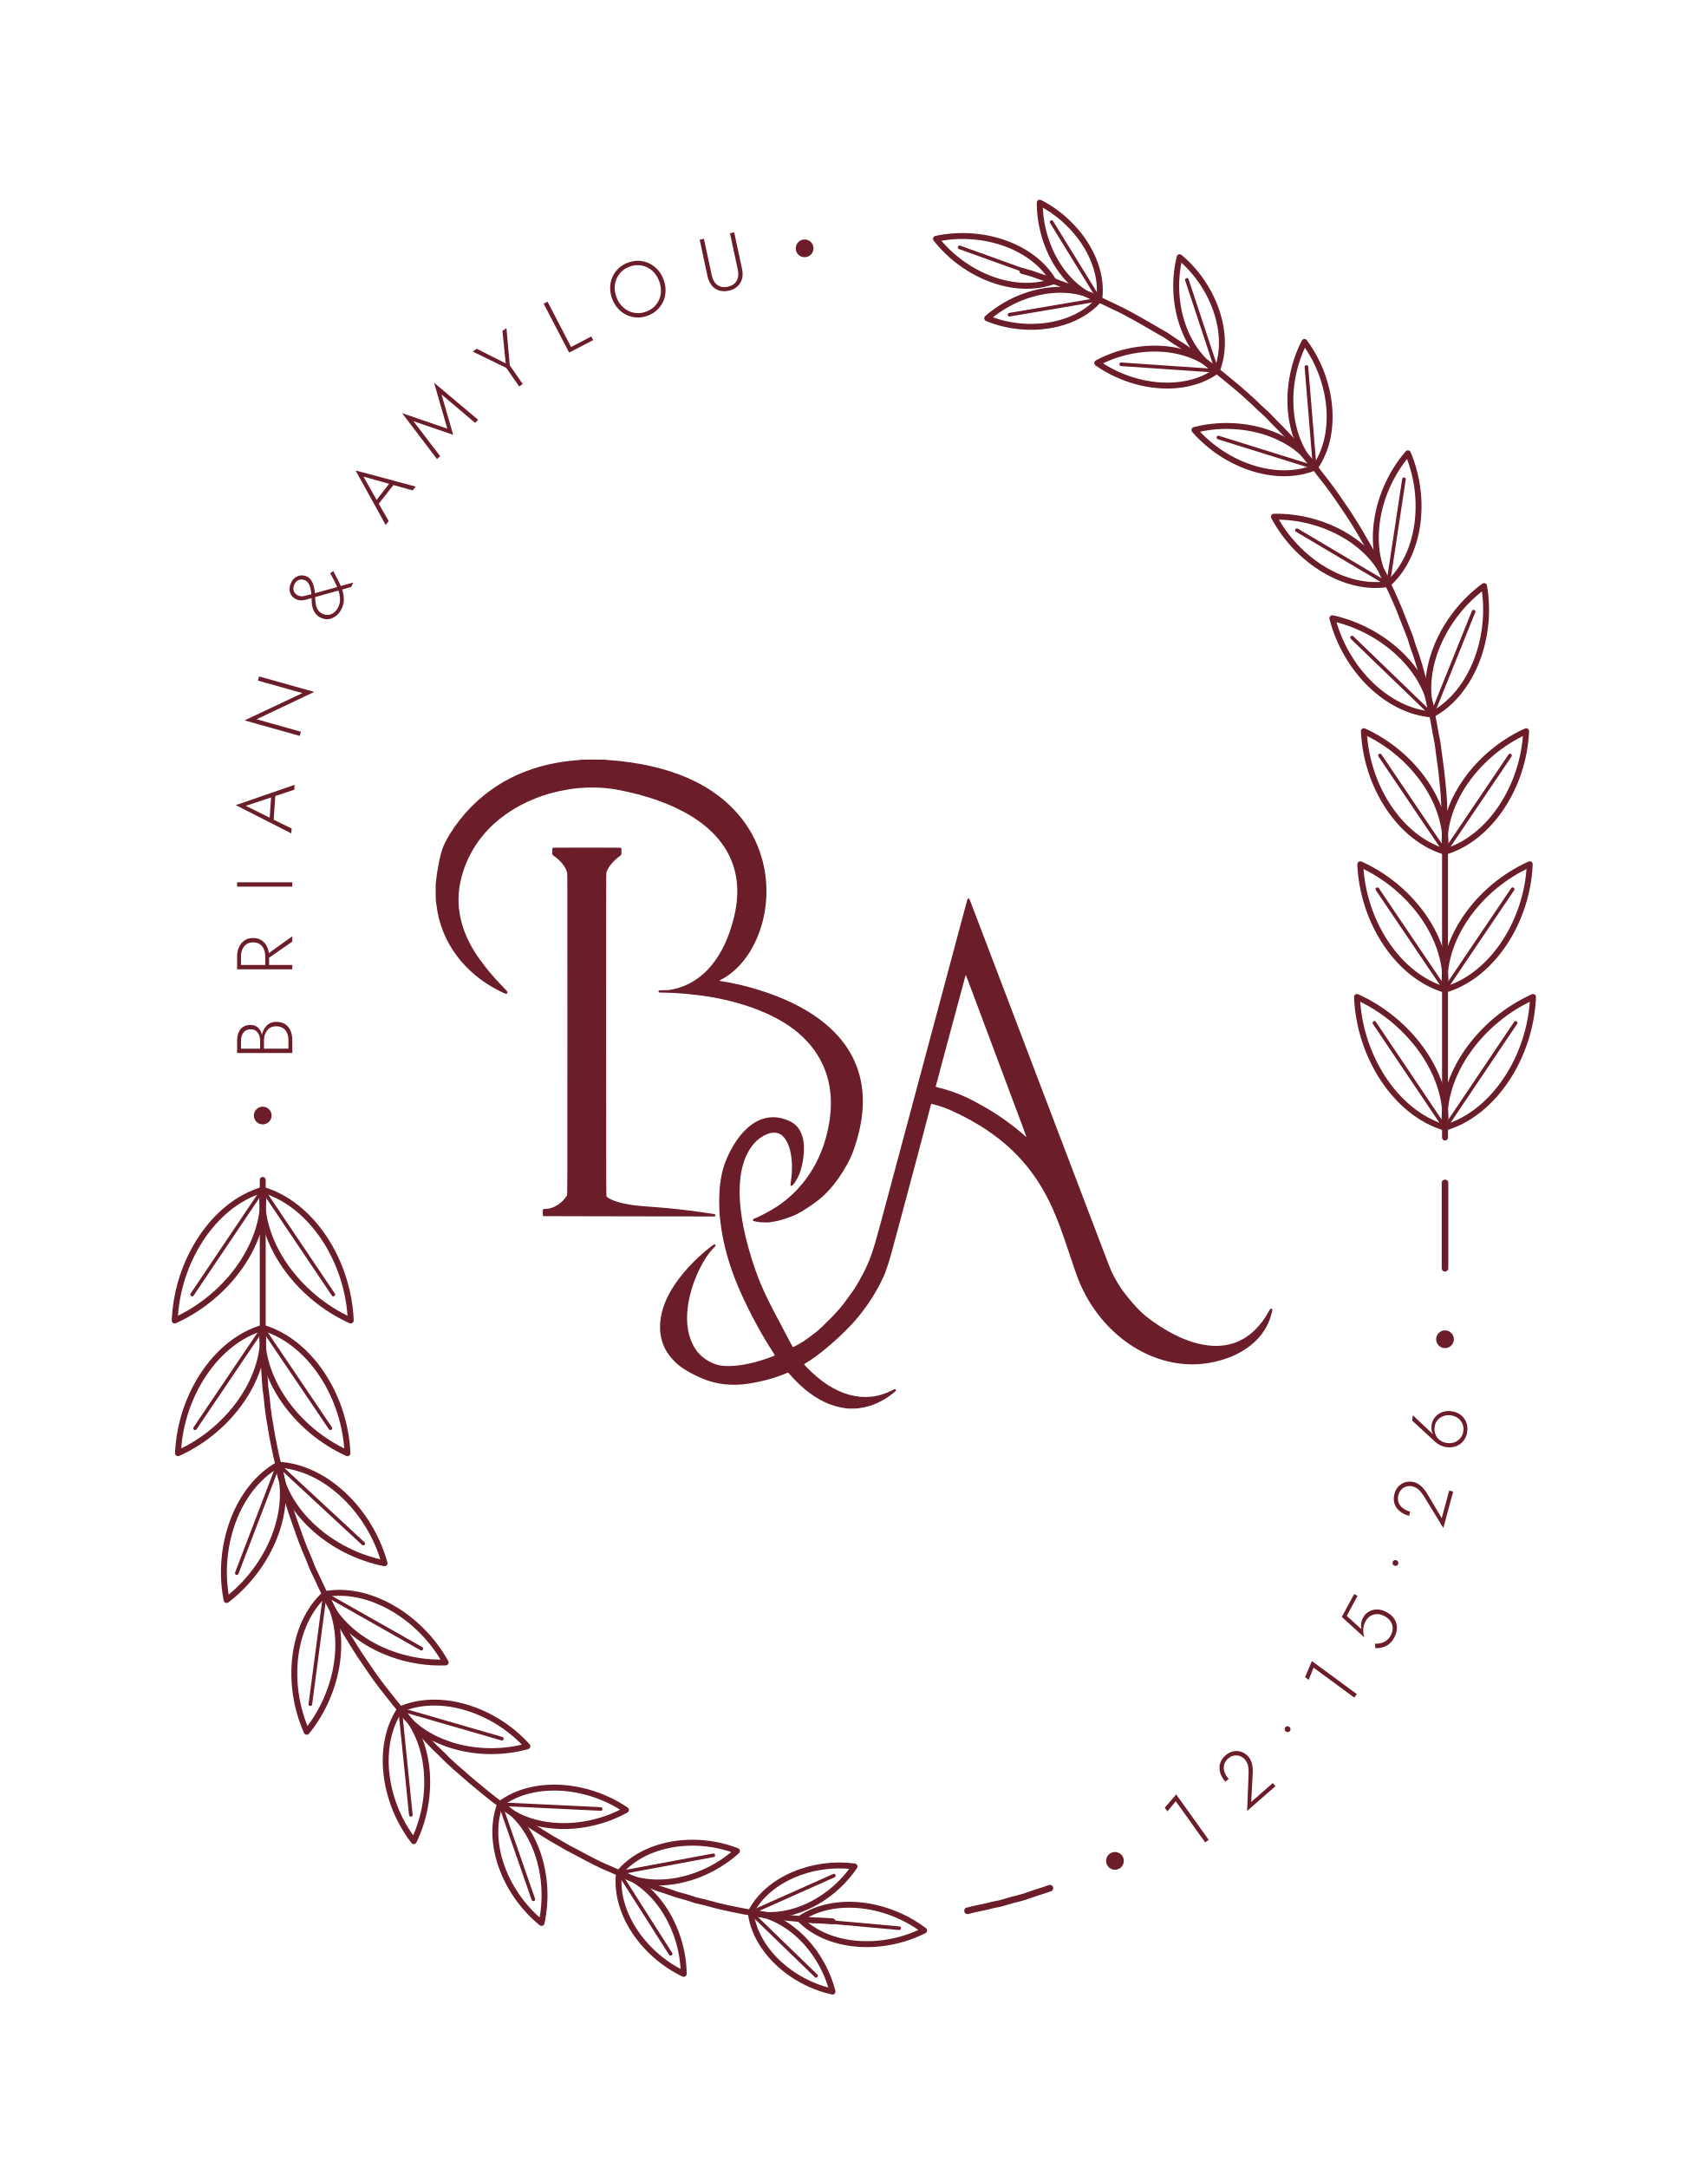
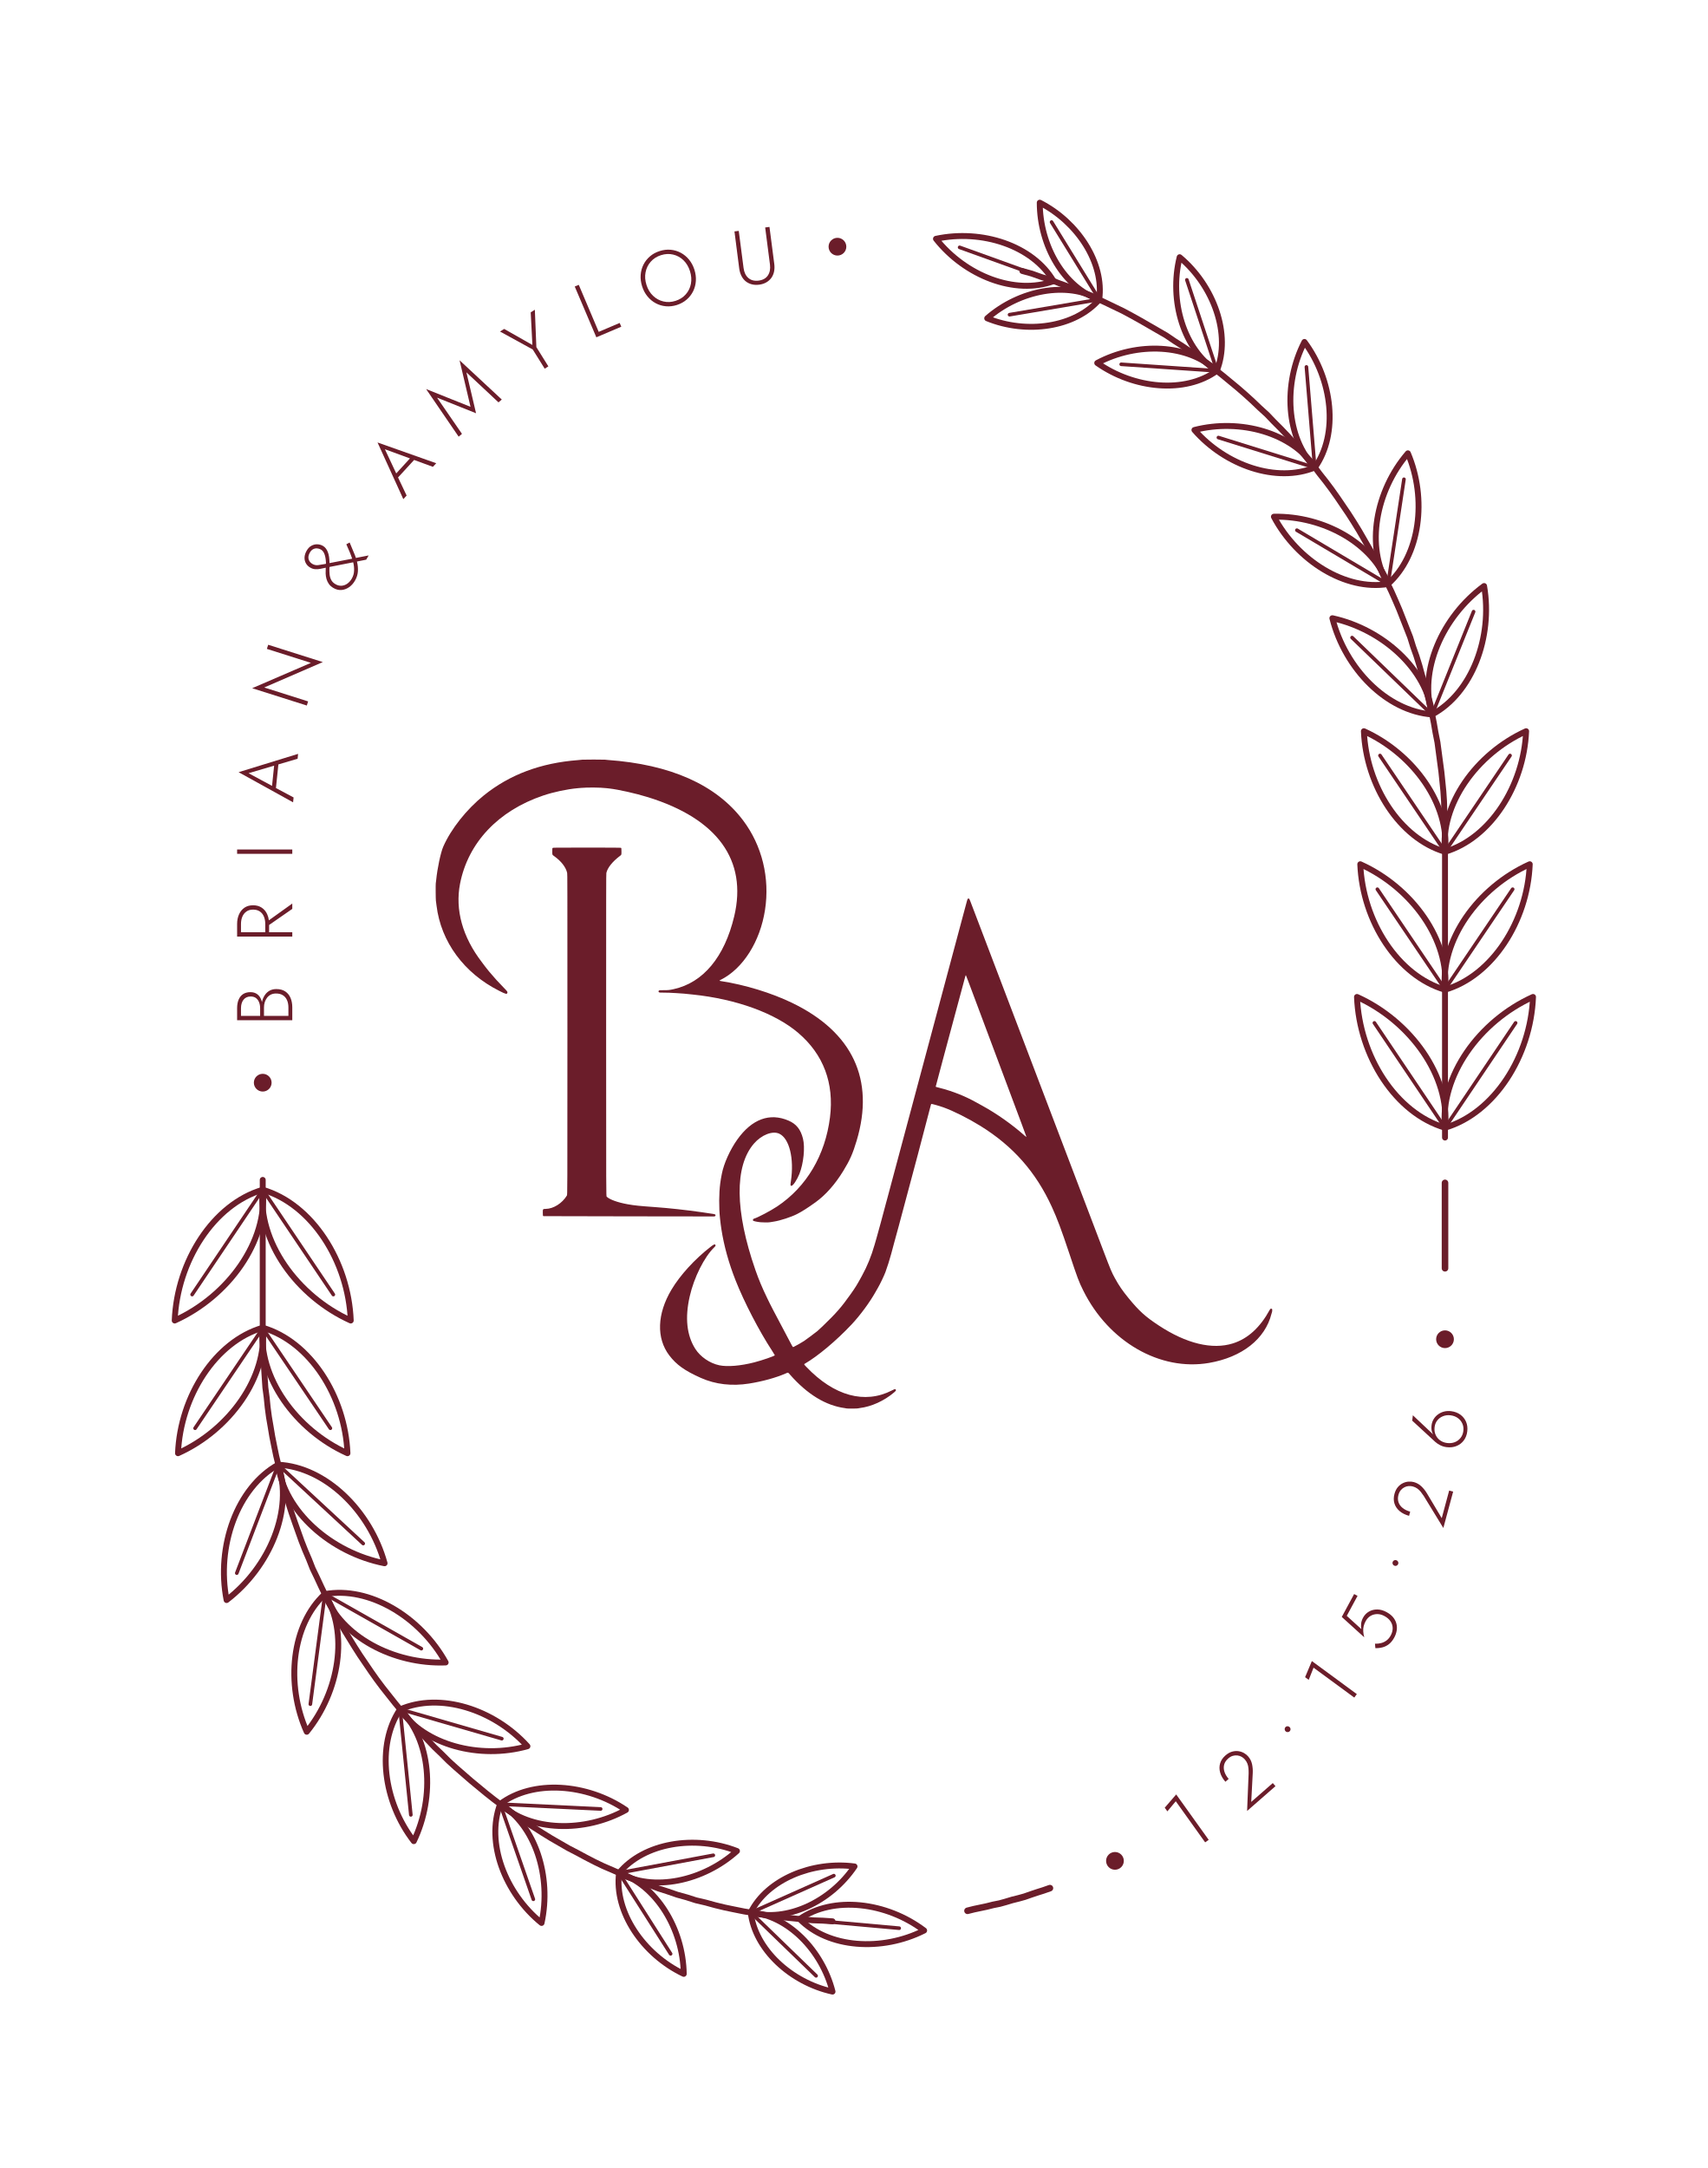
<svg xmlns="http://www.w3.org/2000/svg" viewBox="240 170 520 660">
  <defs>
    <path id="nm" d="M329.0,530.2 L329.0,527.2 L329.0,524.2 L329.0,521.2 L329.0,518.2 L329.0,515.2 L329.0,512.2 L329.0,509.2 L329.0,506.2 L329.0,503.2 L329.0,500.2 L329.0,497.1 L329.0,494.1 L329.0,491.1 L329.0,488.1 L329.0,485.1 L329.0,482.1 L329.0,479.1 L329.0,476.1 L329.0,473.1 L329.0,470.1 L329.0,467.1 L329.0,464.1 L329.0,461.1 L329.0,458.0 L329.0,455.0 L329.0,452.0 L329.0,449.0 L329.0,446.0 L329.0,443.0 L329.0,440.0 L329.0,437.0 L329.0,434.0 L329.0,431.0 L329.0,428.0 L329.0,425.0 L329.0,422.1 L329.1,419.3 L329.2,416.4 L329.4,413.5 L329.6,410.7 L329.9,407.9 L330.2,405.0 L330.5,402.2 L330.9,399.4 L331.4,396.5 L331.9,393.7 L332.4,390.9 L333.0,388.1 L333.7,385.3 L334.4,382.6 L335.1,379.8 L335.9,377.0 L336.7,374.3 L337.6,371.6 L338.5,368.9 L339.4,366.2 L340.4,363.5 L341.5,360.9 L342.6,358.2 L343.7,355.6 L344.9,353.0 L346.1,350.4 L347.4,347.9 L348.7,345.3 L350.1,342.8 L351.4,340.3 L352.9,337.8 L354.4,335.4 L355.9,333.0 L357.4,330.6 L359.0,328.2 L360.7,325.9 L362.3,323.6 L364.1,321.3 L365.8,319.0 L367.6,316.8 L369.4,314.6 L371.3,312.4 L373.2,310.3 L375.1,308.2 L377.1,306.1 L379.1,304.1 L381.1,302.1 L383.2,300.1 L385.3,298.2 L387.4,296.3 L389.6,294.4 L391.8,292.6 L394.0,290.8 L396.3,289.0 L398.6,287.3 L400.9,285.7 L403.2,284.0 L405.6,282.4 L408.0,280.9 L410.4,279.3 L412.9,277.9 L415.3,276.4 L417.8,275.0 L420.3,273.7 L422.9,272.4 L425.4,271.1 L428.0,269.9 L430.6,268.7 L433.2,267.6 L435.9,266.5 L438.5,265.4 L441.2,264.4 L443.9,263.5 L446.6,262.5 L449.3,261.7 L452.1,260.9 L454.8,260.1 L457.6,259.3 L460.4,258.7 L463.1,258.0 L465.9,257.4 L468.7,256.9 L471.6,256.4 L474.4,255.9 L477.2,255.5 L480.0,255.2 L482.9,254.9 L485.7,254.6 L488.6,254.4 L491.4,254.2 L494.3,254.1 L497.1,254.0 L500.0,254.0 L502.9,254.0 L505.7,254.1 L508.6,254.2 L511.4,254.4" />
    <path id="dt" d="M531.9,761.3 L535.0,760.7 L538.1,760.1 L541.2,759.5 L544.3,758.7 L547.4,758.0 L550.4,757.1 L553.5,756.3 L556.5,755.3 L559.5,754.4 L562.6,753.3 L565.5,752.3 L568.5,751.1 L571.5,750.0 L574.4,748.7 L577.3,747.5 L580.2,746.2 L583.0,744.8 L585.9,743.4 L588.7,741.9 L591.5,740.4 L594.3,738.8 L597.0,737.2 L599.7,735.6 L602.4,733.9 L605.0,732.1 L607.7,730.3 L610.3,728.5 L612.8,726.6 L615.3,724.7 L617.8,722.8 L620.3,720.8 L622.7,718.7 L625.1,716.6 L627.5,714.5 L629.8,712.4 L632.1,710.2 L634.4,707.9 L636.6,705.6 L638.8,703.3 L640.9,701.0 L643.0,698.6 L645.0,696.2 L647.1,693.7 L649.0,691.2 L651.0,688.7 L652.8,686.2 L654.7,683.6 L656.5,681.0 L658.3,678.3 L660.0,675.7 L661.6,673.0 L663.3,670.2 L664.8,667.5 L666.4,664.7 L667.8,661.9 L669.3,659.1 L670.7,656.2 L672.0,653.3 L673.3,650.4 L674.5,647.5 L675.7,644.6 L676.9,641.6 L678.0,638.6 L679.0,635.6 L680.0,632.6 L681.0,629.6 L681.8,626.5 L682.7,623.5 L683.5,620.4 L684.2,617.3 L684.9,614.2 L685.5,611.1 L686.1,608.0 L686.6,604.8 L687.1,601.7 L687.5,598.6 L687.9,595.4 L688.2,592.2 L688.5,589.1 L688.7,585.9 L688.8,582.7 L688.9,579.6 L689.0,576.4 L689.0,573.3 L689.0,570.3 L689.0,567.3" />
  </defs>
  <g transform="translate(500 500) scale(0.0413) translate(-3083.5 -2391.5)" fill="#6B1D2A">
    <path fill-rule="evenodd" d="M3029.9,4783.0C3029.0,4782.5 3023.2,4781.4 3016.9,4780.6C2876.6,4762.0 2740.4,4679.0 2613.6,4534.8C2597.2,4516.1 2600.0,4516.9 2579.8,4525.6C2507.6,4557.0 2411.0,4583.6 2312.5,4599.4C2184.2,4619.9 2063.3,4605.9 1956.0,4558.2C1837.2,4505.4 1774.7,4460.9 1722.2,4391.5C1626.3,4264.9 1632.4,4085.8 1738.7,3907.5C1802.7,3800.2 1910.0,3682.8 2026.9,3592.0C2050.7,3573.6 2057.3,3570.7 2061.9,3576.6C2065.9,3581.6 2064.3,3585.4 2054.5,3595.0C1980.2,3667.1 1905.0,3817.4 1873.2,3957.0C1837.3,4114.5 1851.0,4243.9 1914.2,4343.5C1951.5,4402.4 2021.5,4450.3 2091.7,4464.9C2151.4,4477.4 2248.6,4469.2 2349.0,4443.4C2408.0,4428.2 2499.8,4396.5 2500.8,4390.9C2500.9,4390.1 2491.5,4374.8 2479.9,4356.9C2383.9,4210.0 2275.2,4000.2 2211.8,3840.0C2161.4,3712.6 2125.8,3584.7 2107.0,3463.0C2102.4,3433.1 2101.0,3422.1 2096.5,3381.0C2088.0,3302.6 2088.7,3196.4 2098.1,3125.5C2102.2,3094.7 2102.8,3091.1 2110.0,3054.0C2124.9,2977.3 2170.4,2876.2 2223.9,2801.1C2331.5,2650.0 2463.0,2601.5 2602.1,2661.5C2659.0,2686.1 2691.0,2725.9 2708.1,2793.5C2724.7,2858.8 2712.7,2977.4 2681.8,3054.5C2664.2,3098.3 2635.1,3142.0 2623.5,3142.0C2615.0,3142.0 2614.6,3138.8 2619.3,3107.5C2644.3,2940.7 2608.0,2792.8 2533.6,2757.9C2483.8,2734.6 2402.6,2766.2 2346.7,2830.8C2202.4,2997.6 2206.3,3328.8 2357.5,3762.3C2382.1,3832.8 2407.4,3893.2 2443.9,3968.7C2473.8,4030.7 2481.4,4045.2 2618.7,4304.0C2634.1,4333.0 2633.2,4332.0 2640.2,4329.0C2651.3,4324.3 2700.5,4296.3 2716.5,4285.7C2730.3,4276.4 2792.5,4230.2 2813.8,4213.3C2818.8,4209.3 2836.4,4193.1 2852.8,4177.3C2953.2,4080.7 2991.8,4036.5 3057.7,3943.4C3096.7,3888.3 3105.1,3874.7 3143.2,3805.0C3182.6,3733.1 3211.4,3662.2 3235.9,3577.5C3240.8,3560.4 3247.3,3537.9 3250.4,3527.5C3262.2,3486.7 3301.9,3341.0 3313.6,3295.1C3316.6,3283.2 3320.2,3269.9 3321.5,3265.5C3322.8,3261.1 3327.3,3244.9 3331.4,3229.5C3340.2,3196.4 3363.0,3111.2 3383.9,3033.2C3392.1,3002.6 3406.6,2948.7 3416.0,2913.5C3432.9,2850.5 3448.7,2791.2 3478.0,2682.0C3486.2,2651.5 3507.3,2572.5 3525.0,2506.5C3542.7,2440.5 3563.9,2361.3 3572.1,2330.5C3599.6,2228.0 3616.7,2164.1 3634.0,2099.5C3650.9,2036.5 3666.7,1977.2 3696.0,1868.0C3704.2,1837.5 3725.3,1758.5 3743.0,1692.5C3760.7,1626.5 3781.8,1547.5 3790.0,1517.0C3798.2,1486.5 3812.6,1432.7 3822.0,1397.5C3831.4,1362.3 3844.0,1315.3 3850.0,1293.0C3856.0,1270.7 3871.3,1213.6 3884.0,1166.0C3922.9,1020.5 3920.6,1028.8 3923.5,1026.2C3926.7,1023.5 3930.0,1023.4 3933.3,1026.0C3936.4,1028.5 3929.0,1009.4 4010.8,1224.5C4047.7,1321.3 4117.0,1503.5 4165.0,1629.5C4213.0,1755.5 4285.9,1946.9 4327.0,2055.0C4434.4,2337.2 4610.3,2799.0 4797.0,3289.5C4845.0,3415.4 4901.7,3564.6 4923.2,3621.0C4977.8,3764.4 4983.6,3778.3 5009.0,3824.5C5038.1,3877.6 5064.3,3915.7 5108.7,3969.8C5187.6,4065.8 5231.7,4105.8 5331.5,4171.5C5534.5,4305.3 5726.1,4351.5 5878.2,4303.5C5988.4,4268.8 6078.7,4186.3 6150.3,4055.0C6154.1,4048.0 6158.0,4046.1 6163.8,4048.6C6168.0,4050.5 6168.0,4050.5 6168.0,4060.0C6168.0,4065.4 6167.5,4070.1 6166.9,4070.7C6166.4,4071.2 6164.4,4077.7 6162.5,4085.1C6116.1,4271.1 5945.6,4405.4 5702.5,4447.4C5341.1,4509.9 4962.1,4291.8 4774.5,3913.5C4741.6,3847.1 4733.6,3825.9 4672.3,3642.0C4613.8,3466.5 4583.0,3384.2 4543.5,3298.0C4425.2,3039.8 4257.3,2849.5 4015.5,2699.8C3925.9,2644.4 3816.6,2589.6 3744.0,2563.8C3710.2,2551.8 3658.3,2537.2 3654.6,2538.6C3652.7,2539.3 3652.8,2539.1 3641.0,2584.5C3632.7,2616.3 3605.4,2720.4 3580.0,2817.0C3574.6,2837.6 3562.7,2883.1 3553.5,2918.0C3522.3,3036.9 3433.2,3370.3 3414.6,3437.7C3394.3,3511.2 3385.8,3542.1 3381.0,3560.5C3379.3,3567.1 3376.6,3577.0 3375.1,3582.5C3371.1,3596.4 3364.0,3623.1 3358.5,3644.5C3349.9,3677.9 3328.4,3745.9 3316.3,3778.0C3305.7,3806.0 3276.5,3867.1 3261.7,3892.2C3257.1,3900.1 3249.6,3913.2 3245.0,3921.5C3202.0,3999.0 3129.1,4098.0 3065.0,4165.8C2952.1,4285.3 2817.9,4397.6 2721.8,4453.3C2714.9,4457.3 2715.2,4457.8 2733.2,4476.8C2937.2,4691.1 3164.2,4753.3 3364.8,4649.9C3384.3,4639.8 3388.2,4638.9 3391.9,4643.6C3396.3,4649.2 3394.2,4652.9 3379.0,4665.7C3306.4,4727.3 3212.5,4769.9 3127.0,4780.1C3121.8,4780.7 3115.7,4781.8 3113.5,4782.6C3108.8,4784.2 3032.7,4784.6 3029.9,4783.0ZM2395.0,3410.5C2369.9,3408.0 2343.5,3402.3 2340.8,3398.9C2337.0,3394.3 2340.0,3386.3 2346.4,3384.4C2376.6,3375.3 2469.6,3326.3 2518.5,3293.7C2734.6,3149.5 2872.3,2917.0 2907.5,2637.0C2939.0,2385.6 2859.2,2173.3 2673.5,2014.9C2503.0,1869.4 2216.0,1765.1 1895.0,1732.0C1876.0,1730.1 1843.2,1726.7 1831.5,1725.5C1826.5,1725.0 1819.0,1724.5 1774.5,1721.5C1737.7,1719.1 1707.8,1718.0 1678.7,1718.0C1654.8,1718.0 1651.1,1717.8 1648.0,1716.2C1641.4,1712.9 1641.4,1705.1 1648.0,1701.8C1651.1,1700.2 1655.0,1700.0 1682.0,1700.0C1715.9,1700.0 1723.6,1699.2 1754.2,1692.5C1972.7,1644.7 2130.0,1455.6 2201.4,1155.0C2299.3,742.3 2077.7,436.4 1565.8,277.5C1475.5,249.4 1347.3,220.7 1278.5,213.0C1273.5,212.5 1265.7,211.6 1261.0,211.0C1212.7,205.4 1121.9,204.5 1071.0,209.0C1065.2,209.5 1054.9,210.4 1048.0,211.0C968.3,218.2 871.2,238.8 792.5,265.3C461.3,377.0 238.8,613.3 179.9,915.5C142.5,1107.6 198.4,1308.6 340.5,1493.0C346.6,1501.0 353.2,1509.8 355.0,1512.5C356.9,1515.2 361.1,1520.9 364.5,1525.0C367.9,1529.1 373.5,1536.4 377.1,1541.2C384.6,1551.3 401.0,1570.7 426.5,1599.7C436.4,1610.9 446.5,1622.5 449.0,1625.4C455.3,1632.9 480.4,1659.4 500.7,1680.0C529.7,1709.6 531.7,1712.4 528.5,1720.7C524.5,1731.1 517.4,1729.3 470.2,1705.6C209.4,1575.0 38.9,1343.5 6.5,1076.0C4.6,1059.8 2.5,1043.6 1.8,1040.0C0.3,1031.5 -0.5,918.0 0.9,913.0C1.4,911.1 2.8,899.8 4.0,888.0C12.4,801.9 37.2,685.2 56.1,642.0C113.6,511.2 227.8,367.1 355.5,264.1C545.8,110.7 775.8,24.6 1050.5,4.0C1065.9,2.8 1080.1,1.5 1082.0,0.9C1086.5,-0.3 1245.1,-0.3 1248.2,0.9C1249.5,1.4 1258.0,2.3 1267.0,2.9C1730.8,35.4 2069.0,186.0 2266.5,448.0C2406.6,633.8 2465.0,872.2 2428.4,1108.5C2392.2,1342.3 2266.3,1541.0 2102.2,1623.4C2089.6,1629.7 2089.7,1630.8 2104.0,1633.0C2279.9,1659.9 2475.6,1719.8 2628.0,1793.4C3074.5,2009.0 3238.8,2359.5 3104.0,2809.3C3075.4,2904.9 3053.8,2953.6 3004.7,3033.5C2944.5,3131.5 2875.9,3208.9 2802.1,3262.3C2743.9,3304.3 2701.0,3331.7 2663.8,3350.5C2620.4,3372.5 2540.2,3398.6 2495.0,3405.5C2484.0,3407.2 2479.3,3407.9 2464.5,3410.5C2453.4,3412.4 2413.7,3412.4 2395.0,3410.5ZM1420.5,3367.0C1069.2,3366.7 795.7,3366.1 794.7,3365.6C790.6,3363.6 790.0,3360.1 790.0,3339.1C790.0,3312.8 790.4,3312.3 811.9,3312.1C868.5,3311.4 932.8,3270.9 967.5,3214.0C971.5,3207.5 971.5,3207.5 971.5,2026.0C971.5,886.2 971.4,844.2 969.7,836.0C960.6,793.8 926.2,749.3 873.7,711.8C859.0,701.2 860.0,703.8 860.0,677.0C860.0,654.2 860.0,654.2 863.1,651.6C866.2,649.0 866.2,649.0 1114.6,649.0C1301.6,649.0 1363.7,649.3 1365.3,650.2C1369.8,652.5 1369.9,653.4 1370.0,677.1C1370.0,703.5 1370.8,701.3 1357.7,711.2C1303.2,752.4 1266.3,798.9 1258.6,836.3C1257.1,843.2 1257.0,953.2 1257.0,2031.1C1257.0,3218.3 1257.0,3218.3 1261.3,3222.4C1283.5,3243.5 1343.2,3265.0 1415.5,3277.9C1465.9,3286.9 1499.7,3290.4 1619.5,3299.0C1720.5,3306.2 1843.8,3319.8 1962.2,3336.6C2057.9,3350.1 2060.8,3350.7 2063.1,3356.3C2065.9,3363.0 2060.0,3368.2 2050.0,3367.8C2047.0,3367.6 1763.7,3367.3 1420.5,3367.0ZM4355.0,2779.2C4355.0,2778.2 4339.1,2734.9 4319.6,2682.9C4300.2,2631.0 4243.7,2480.3 4194.2,2348.0C4144.6,2215.7 4068.0,2011.2 4024.0,1893.5C3979.9,1775.8 3936.4,1659.7 3927.4,1635.5C3918.3,1611.3 3910.5,1591.1 3909.9,1590.6C3908.2,1588.8 3906.8,1591.6 3903.8,1602.7C3902.2,1608.6 3891.4,1648.6 3879.9,1691.5C3856.7,1777.5 3849.3,1805.1 3836.6,1852.0C3826.9,1888.2 3797.7,1996.4 3782.5,2053.0C3776.8,2074.2 3757.3,2146.6 3739.2,2214.0C3696.2,2373.7 3687.0,2408.2 3687.0,2410.3C3687.0,2412.7 3687.9,2413.0 3715.5,2420.0C3812.3,2444.8 3900.1,2479.5 3983.0,2525.5C3993.2,2531.2 4015.2,2543.3 4032.0,2552.5C4137.1,2610.2 4250.3,2690.1 4340.0,2769.9C4352.6,2781.0 4355.0,2782.6 4355.0,2779.2Z" />
  </g>
  <g fill="none" stroke="#6B1D2A" stroke-width="1.8" stroke-linecap="round" stroke-linejoin="round">
    <path d="M680.0,516.3 L680.0,513.2 L680.0,510.2 L680.0,507.2 L680.0,504.2 L680.0,501.2 L680.0,498.2 L680.0,495.2 L680.0,492.2 L680.0,489.2 L680.0,486.2 L680.0,483.2 L680.0,480.1 L680.0,477.1 L680.0,474.1 L680.0,471.1 L680.0,468.1 L680.0,465.1 L680.0,462.1 L680.0,459.1 L680.0,456.1 L680.0,453.1 L680.0,450.1 L680.0,447.0 L680.0,444.0 L680.0,441.0 L680.0,438.0 L680.0,435.0 L680.0,432.0 L680.0,429.0 L680.0,426.0 L680.0,423.0 L679.9,420.0 L679.8,417.0 L679.7,413.9 L679.5,410.9 L679.2,407.9 L678.9,405.0 L678.5,402.0 L678.1,399.0 L677.7,396.0 L677.1,393.0 L676.6,390.1 L676.0,387.1 L675.3,384.2 L674.6,381.3 L673.9,378.4 L673.0,375.5 L672.2,372.6 L671.3,369.7 L670.3,366.9 L669.4,364.0 L668.3,361.2 L667.2,358.4 L666.1,355.6 L664.9,352.8 L663.7,350.1 L662.4,347.4 L661.1,344.7 L659.7,342.0 L658.3,339.3 L656.8,336.7 L655.3,334.1 L653.8,331.5 L652.2,328.9 L650.6,326.4 L648.9,323.9 L647.2,321.4 L645.5,319.0 L643.7,316.6 L641.8,314.2 L640.0,311.8 L638.0,309.5 L636.1,307.2 L634.1,304.9 L632.1,302.7 L630.0,300.5 L627.9,298.4 L625.8,296.2 L623.6,294.2 L621.4,292.1 L619.2,290.1 L616.9,288.1 L614.6,286.2 L612.3,284.3 L609.9,282.4 L607.5,280.6 L605.1,278.8 L602.6,277.1 L600.1,275.4 L597.6,273.8 L595.1,272.1 L592.5,270.6 L589.9,269.1 L587.3,267.6 L584.6,266.1 L582.0,264.7 L579.3,263.4 L576.6,262.1 L573.8,260.8 L571.1,259.6 L568.3,258.5 L565.5,257.3 L562.7,256.3 L559.9,255.2 L557.0,254.3 L554.2,253.3 L551.3,252.5" />
    <path d="M680.0,513.3 C665.0,508.9 653.9,491.5 653.2,473.5 C669.6,480.9 681.6,497.7 680.0,513.3Z" />
    <path d="M678.9,511.7 L658.5,481.4" stroke-width="1.1" />
    <path d="M680.0,513.3 C678.4,497.7 690.4,480.9 706.8,473.5 C706.1,491.5 695.0,508.9 680.0,513.3Z" />
    <path d="M681.1,511.7 L701.5,481.4" stroke-width="1.1" />
    <path d="M680.0,471.3 C665.6,467.1 654.9,450.4 654.2,433.1 C670.0,440.2 681.5,456.3 680.0,471.3Z" />
    <path d="M679.0,469.7 L659.4,440.7" stroke-width="1.1" />
    <path d="M680.0,471.3 C678.5,456.3 690.0,440.2 705.8,433.1 C705.1,450.4 694.4,467.1 680.0,471.3Z" />
    <path d="M681.0,469.7 L700.6,440.7" stroke-width="1.1" />
    <path d="M680.0,429.3 C666.2,425.2 656.0,409.2 655.3,392.6 C670.5,399.5 681.5,415.0 680.0,429.3Z" />
    <path d="M679.0,427.8 L660.2,400.0" stroke-width="1.1" />
    <path d="M680.0,429.3 C678.5,415.0 689.5,399.5 704.7,392.6 C704.0,409.2 693.8,425.2 680.0,429.3Z" />
    <path d="M681.0,427.8 L699.8,400.0" stroke-width="1.1" />
    <path d="M676.1,387.5 C662.3,386.5 649.6,373.6 645.7,358.2 C661.2,361.6 674.6,373.9 676.1,387.5Z" />
    <path d="M674.8,386.4 L651.7,364.1" stroke-width="1.1" />
    <path d="M676.1,387.5 C671.9,374.4 679.1,357.8 691.9,348.4 C694.6,364.0 688.2,381.0 676.1,387.5Z" />
    <path d="M676.7,386.0 L688.7,356.2" stroke-width="1.1" />
    <path d="M662.6,347.8 C649.7,349.9 635.0,340.7 627.9,327.3 C643.1,327.0 658.2,335.5 662.6,347.8Z" />
    <path d="M661.2,347.0 L634.9,331.4" stroke-width="1.1" />
    <path d="M662.6,347.8 C655.8,336.6 658.8,319.5 668.7,308.0 C674.6,321.9 672.4,339.1 662.6,347.8Z" />
    <path d="M662.9,346.2 L667.5,315.9" stroke-width="1.1" />
    <path d="M640.4,312.3 C628.8,317.1 613.2,311.8 603.7,300.9 C617.7,297.3 633.6,301.8 640.4,312.3Z" />
    <path d="M638.9,311.9 L611.0,303.2" stroke-width="1.1" />
    <path d="M640.4,312.3 C631.6,303.4 630.6,286.9 637.2,274.1 C645.8,285.7 647.6,302.1 640.4,312.3Z" />
    <path d="M640.2,310.8 L637.8,281.7" stroke-width="1.1" />
    <path d="M610.5,282.9 C600.9,289.9 585.3,288.4 574.1,280.5 C586.3,274.0 601.9,274.7 610.5,282.9Z" />
    <path d="M609.1,282.8 L581.4,280.9" stroke-width="1.1" />
    <path d="M610.5,282.9 C600.5,276.6 595.9,261.6 599.2,248.3 C609.7,257.1 614.9,271.9 610.5,282.9Z" />
    <path d="M610.1,281.5 L601.4,255.2" stroke-width="1.1" />
    <path d="M574.7,261.2 C567.3,269.7 552.6,271.8 540.6,266.9 C550.4,258.3 565.0,255.5 574.7,261.2Z" />
    <path d="M573.3,261.4 L547.4,265.8" stroke-width="1.1" />
    <path d="M574.7,261.2 C564.0,257.6 556.6,244.8 556.6,231.7 C568.2,237.6 576.3,250.1 574.7,261.2Z" />
    <path d="M574.0,260.0 L560.2,237.6" stroke-width="1.1" />
    <path d="M560.8,255.6 C549.1,259.9 533.9,254.0 525.0,242.7 C539.0,239.7 554.5,244.8 560.8,255.6Z" />
    <path d="M559.4,255.1 L532.2,245.3" stroke-width="1.1" />
    <path d="M320.0,529.2 L320.0,532.2 L320.0,535.2 L320.0,538.3 L320.0,541.3 L320.0,544.3 L320.0,547.3 L320.0,550.3 L320.0,553.3 L320.0,556.3 L320.0,559.3 L320.0,562.3 L320.0,565.3 L320.0,568.4 L320.0,571.4 L320.0,574.4 L320.0,577.4 L320.1,580.4 L320.2,583.4 L320.4,586.4 L320.6,589.4 L320.8,592.4 L321.2,595.4 L321.5,598.4 L321.9,601.4 L322.4,604.3 L322.9,607.3 L323.5,610.3 L324.1,613.2 L324.8,616.1 L325.5,619.1 L326.2,622.0 L327.0,624.9 L327.9,627.8 L328.8,630.6 L329.8,633.5 L330.8,636.3 L331.8,639.1 L332.9,641.9 L334.1,644.7 L335.2,647.5 L336.5,650.2 L337.8,653.0 L339.1,655.7 L340.5,658.3 L341.9,661.0 L343.3,663.6 L344.8,666.2 L346.4,668.8 L348.0,671.4 L349.6,673.9 L351.3,676.4 L353.0,678.9 L354.7,681.3 L356.5,683.7 L358.4,686.1 L360.3,688.5 L362.2,690.8 L364.1,693.1 L366.1,695.3 L368.2,697.5 L370.2,699.7 L372.3,701.9 L374.5,704.0 L376.6,706.1 L378.8,708.1 L381.1,710.1 L383.4,712.1 L385.7,714.0 L388.0,715.9 L390.4,717.8 L392.8,719.6 L395.2,721.4 L397.7,723.1 L400.2,724.8 L402.7,726.4 L405.2,728.0 L407.8,729.6 L410.4,731.1 L413.0,732.6 L415.7,734.0 L418.3,735.4 L421.0,736.8 L423.7,738.1 L426.5,739.3 L429.2,740.5 L432.0,741.7 L434.8,742.8 L437.6,743.8 L440.5,744.9 L443.3,745.8 L446.2,746.8 L449.1,747.6 L451.9,748.5 L454.9,749.2 L457.8,750.0 L460.7,750.7 L463.6,751.3 L466.6,751.9 L469.6,752.4 L472.5,752.9 L475.5,753.3 L478.5,753.7 L481.5,754.0 L484.5,754.3 L487.5,754.6 L490.5,754.7 L493.5,754.9" />
    <path d="M320.0,532.2 C335.0,536.6 346.1,554.0 346.8,572.0 C330.4,564.6 318.4,547.8 320.0,532.2Z" />
    <path d="M321.1,533.8 L341.5,564.1" stroke-width="1.1" />
    <path d="M320.0,532.2 C321.6,547.8 309.6,564.6 293.2,572.0 C293.9,554.0 305.0,536.6 320.0,532.2Z" />
    <path d="M318.9,533.8 L298.5,564.1" stroke-width="1.1" />
    <path d="M320.0,574.2 C334.4,578.4 345.1,595.1 345.8,612.4 C330.0,605.3 318.5,589.1 320.0,574.2Z" />
    <path d="M321.0,575.8 L340.6,604.8" stroke-width="1.1" />
    <path d="M320.0,574.2 C321.5,589.1 310.0,605.3 294.2,612.4 C294.9,595.1 305.6,578.4 320.0,574.2Z" />
    <path d="M319.0,575.8 L299.4,604.8" stroke-width="1.1" />
    <path d="M324.7,615.9 C339.1,616.6 352.7,629.9 357.1,645.9 C340.8,642.7 326.5,630.1 324.7,615.9Z" />
    <path d="M326.0,617.1 L350.6,639.9" stroke-width="1.1" />
    <path d="M324.7,615.9 C329.4,629.5 322.2,647.0 309.0,657.1 C305.8,640.8 312.2,622.9 324.7,615.9Z" />
    <path d="M324.1,617.5 L312.1,648.9" stroke-width="1.1" />
    <path d="M338.9,655.3 C352.4,652.8 368.0,662.2 375.7,676.1 C359.8,676.7 343.8,668.2 338.9,655.3Z" />
    <path d="M340.4,656.1 L368.3,671.9" stroke-width="1.1" />
    <path d="M338.9,655.3 C346.2,666.9 343.4,684.9 333.4,697.2 C326.9,682.7 328.8,664.6 338.9,655.3Z" />
    <path d="M338.7,657.0 L334.5,688.8" stroke-width="1.1" />
    <path d="M361.8,690.4 C373.9,685.1 390.4,690.3 400.6,701.6 C386.0,705.7 369.2,701.2 361.8,690.4Z" />
    <path d="M363.4,690.8 L392.8,699.3" stroke-width="1.1" />
    <path d="M361.8,690.4 C371.2,699.5 372.6,716.8 366.0,730.5 C356.7,718.5 354.5,701.3 361.8,690.4Z" />
    <path d="M362.0,692.0 L365.1,722.5" stroke-width="1.1" />
    <path d="M392.3,719.2 C402.2,711.7 418.7,712.9 430.6,721.0 C418.0,728.0 401.5,727.6 392.3,719.2Z" />
    <path d="M393.8,719.3 L422.9,720.7" stroke-width="1.1" />
    <path d="M392.3,719.2 C403.0,725.6 408.0,741.3 404.9,755.4 C393.7,746.3 387.9,730.9 392.3,719.2Z" />
    <path d="M392.8,720.6 L402.4,748.2" stroke-width="1.1" />
    <path d="M428.5,740.2 C436.1,731.0 451.6,728.5 464.4,733.5 C454.2,742.7 438.9,746.0 428.5,740.2Z" />
    <path d="M429.9,739.9 L457.2,734.8" stroke-width="1.1" />
    <path d="M428.5,740.2 C439.8,743.8 448.0,757.2 448.2,770.9 C435.8,765.0 427.0,752.0 428.5,740.2Z" />
    <path d="M429.3,741.4 L444.2,764.8" stroke-width="1.1" />
    <path d="M468.6,752.2 C473.6,742.2 487.3,736.5 500.2,738.2 C492.9,749.0 479.5,755.3 468.6,752.2Z" />
    <path d="M469.9,751.7 L493.9,741.0" stroke-width="1.1" />
    <path d="M468.6,752.2 C479.9,753.1 490.3,763.7 493.5,776.3 C480.8,773.5 469.9,763.4 468.6,752.2Z" />
    <path d="M469.6,753.2 L488.5,771.5" stroke-width="1.1" />
    <path d="M483.5,754.2 C493.7,747.1 509.9,749.0 521.4,757.7 C508.5,764.2 492.2,763.1 483.5,754.2Z" />
    <path d="M485.0,754.4 L513.8,757.0" stroke-width="1.1" />
    <path d="M680.0,530.1 L680.0,532.1 L680.0,534.1 L680.0,536.1 L680.0,538.1 L680.0,540.1 L680.0,542.1 L680.0,544.1 L680.0,546.1 L680.0,548.1 L680.0,550.1 L680.0,552.1 L680.0,554.1 L680.0,556.1" stroke-width="2" />
    <path d="M559.7,744.8 L557.7,745.5 L555.8,746.1 L554.0,746.7 L552.0,747.4 L550.2,747.9 L548.2,748.4 L546.2,749.0 L544.4,749.5 L542.4,749.9 L540.4,750.4 L538.5,750.8 L536.6,751.2 L534.6,751.7" stroke-width="2" />
-     <circle cx="320.0" cy="509.6" r="2.7" fill="#6B1D2A" stroke="none" />
-     <circle cx="485.0" cy="245.6" r="2.7" fill="#6B1D2A" stroke="none" />
+     <circle cx="320.0" cy="499.6" r="2.7" fill="#6B1D2A" stroke="none" />
+     <circle cx="495.0" cy="245.1" r="2.7" fill="#6B1D2A" stroke="none" />
    <circle cx="680.0" cy="577.7" r="2.7" fill="#6B1D2A" stroke="none" />
    <circle cx="579.5" cy="736.5" r="2.7" fill="#6B1D2A" stroke="none" />
  </g>
  <g fill="#6B1D2A">
-     <path d="M319.78 485.02Q319.69 484.66 319.54 484.32Q319.14 483.24 318.31 482.63Q317.48 482.02 316.26 482.02Q314.91 482.02 314.01 482.62Q313.11 483.22 312.66 484.31Q312.20 485.40 312.20 486.92V490.56H329.00V486.68Q329.00 485.04 328.47 483.78Q327.94 482.52 326.86 481.80Q325.78 481.08 324.13 481.08Q322.98 481.08 322.12 481.55Q321.27 482.02 320.72 482.80Q320.17 483.58 319.88 484.56Q319.83 484.80 319.78 485.02ZM320.38 489.24V486.68Q320.38 485.81 320.62 485.06Q320.86 484.30 321.33 483.70Q321.80 483.10 322.48 482.76Q323.17 482.43 324.06 482.43Q325.30 482.43 326.13 482.96Q326.96 483.48 327.39 484.44Q327.82 485.40 327.82 486.68V489.24ZM319.21 489.24H313.38V486.92Q313.38 485.28 314.16 484.31Q314.94 483.34 316.33 483.34Q317.31 483.34 317.95 483.82Q318.58 484.30 318.90 485.12Q319.21 485.93 319.21 486.92Z " />
-     <path transform="translate(0.00 -3.50) rotate(0.00 329.00 463.66)" d="M312.20 468.59H329.00V467.27H321.94V465.06L329.00 460.16V458.53L321.87 463.64Q321.75 462.66 321.37 461.82Q320.82 460.55 319.71 459.80Q318.61 459.06 317.07 459.06Q315.51 459.06 314.43 459.80Q313.35 460.55 312.78 461.83Q312.20 463.12 312.20 464.75ZM320.77 467.27H313.38V464.75Q313.38 463.48 313.81 462.49Q314.24 461.51 315.06 460.94Q315.87 460.38 317.07 460.38Q318.27 460.38 319.10 460.93Q319.93 461.48 320.35 462.48Q320.77 463.48 320.77 464.75Z " />
-     <path transform="translate(0.00 -7.00) rotate(0.00 329.00 446.25)" d="M312.20 446.91H329.00V445.59H312.20Z " />
-     <path transform="translate(0.21 -10.50) rotate(3.95 329.00 426.79)" d="M323.36 423.21 329.00 420.89V419.40L311.55 426.81L329.00 434.23V432.74L323.36 430.44ZM314.60 426.81 322.11 423.72V429.91Z " />
-     <path transform="translate(2.55 -13.76) rotate(5.91 330.68 400.97)" d="M315.04 392.52 328.90 394.91 312.23 404.99 329.43 407.95 329.65 406.65 315.84 404.27 332.46 394.18 315.26 391.22Z " />
-     <path transform="translate(2.77 -6.43) rotate(2.61 341.91 359.89)" d="M331.79 359.04 332.04 358.96Q332.04 359.07 332.05 359.18Q332.10 359.93 332.22 360.74Q332.35 361.55 332.67 362.32Q333.00 363.10 333.58 363.75Q334.17 364.40 335.14 364.81Q336.44 365.36 337.67 365.09Q338.89 364.81 339.85 363.93Q340.81 363.04 341.34 361.78Q341.97 360.30 341.88 358.86Q341.79 357.41 341.25 355.98Q341.23 355.95 341.22 355.92L343.95 355.01L344.53 353.64L340.78 354.87Q340.38 354.03 339.87 353.19Q339.08 351.81 338.30 350.44L337.37 351.11Q338.16 352.38 338.88 353.68Q339.31 354.46 339.68 355.24L333.00 357.42Q332.98 357.41 332.99 357.39Q332.85 356.42 332.64 355.62Q332.43 354.83 332.10 354.21Q331.78 353.59 331.35 353.15Q330.93 352.71 330.38 352.48Q329.54 352.12 328.62 352.20Q327.70 352.28 326.90 352.84Q326.10 353.40 325.62 354.53Q325.16 355.64 325.23 356.62Q325.31 357.61 325.86 358.36Q326.40 359.11 327.35 359.51Q328.17 359.86 328.97 359.79Q329.78 359.73 330.50 359.48Q331.22 359.22 331.79 359.04ZM333.13 358.59 340.12 356.29Q340.61 357.54 340.70 358.80Q340.82 360.07 340.31 361.27Q339.88 362.28 339.16 362.95Q338.43 363.62 337.50 363.81Q336.58 363.99 335.59 363.57Q334.61 363.16 334.13 362.43Q333.64 361.70 333.44 360.82Q333.24 359.94 333.16 359.02Q333.14 358.81 333.13 358.59ZM331.95 357.76 331.55 357.90Q330.61 358.21 329.68 358.45Q328.76 358.70 327.85 358.32Q326.90 357.91 326.53 357.03Q326.17 356.14 326.66 354.97Q326.99 354.20 327.52 353.84Q328.05 353.47 328.67 353.44Q329.28 353.40 329.88 353.65Q330.74 354.01 331.24 355.11Q331.74 356.21 331.95 357.76Z " />
-     <path d="M359.79 317.66 365.66 319.30 366.58 318.13 348.27 313.22 357.44 329.81 358.36 328.64 355.33 323.35ZM350.67 315.10 358.49 317.29 354.68 322.17Z " />
-     <path d="M365.89 298.22 377.99 302.37 374.44 290.08 384.65 298.72 385.61 297.81 372.17 286.51 376.21 300.50 362.44 295.78 373.06 309.76 374.02 308.85Z " />
-     <path d="M392.99 270.74 393.99 280.63 385.17 276.18 383.94 277.03 394.16 282.00 398.09 287.66 399.17 286.90 395.23 281.23 394.21 269.89Z " />
-     <path d="M405.54 262.44 413.30 277.34 420.62 273.53 420.04 272.43 413.89 275.63 406.72 261.83Z " />
-     <path d="M427.70 260.44Q426.96 258.46 427.24 256.61Q427.51 254.75 428.66 253.32Q429.80 251.88 431.69 251.18Q433.58 250.48 435.39 250.83Q437.19 251.17 438.59 252.40Q440.00 253.64 440.73 255.62Q441.45 257.57 441.20 259.44Q440.94 261.30 439.79 262.73Q438.65 264.17 436.76 264.87Q434.87 265.57 433.07 265.22Q431.26 264.88 429.84 263.64Q428.42 262.40 427.70 260.44ZM426.39 260.93Q427.03 262.66 428.17 263.92Q429.30 265.17 430.76 265.87Q432.22 266.57 433.88 266.65Q435.53 266.73 437.22 266.11Q438.91 265.48 440.11 264.34Q441.31 263.21 441.97 261.72Q442.62 260.24 442.66 258.55Q442.70 256.86 442.06 255.12Q441.42 253.39 440.28 252.13Q439.15 250.88 437.69 250.18Q436.23 249.48 434.57 249.40Q432.92 249.32 431.23 249.95Q429.54 250.57 428.34 251.71Q427.14 252.85 426.48 254.33Q425.83 255.81 425.79 257.50Q425.75 259.19 426.39 260.93Z " />
-     <path d="M453.05 242.97 455.43 254.10Q455.70 255.32 456.27 256.26Q456.84 257.21 457.67 257.79Q458.51 258.37 459.57 258.57Q460.63 258.77 461.88 258.51Q463.12 258.24 464.01 257.62Q464.89 257.00 465.42 256.13Q465.94 255.26 466.08 254.16Q466.21 253.06 465.95 251.84L463.56 240.72L462.27 241.00L464.66 252.12Q465.08 254.09 464.30 255.49Q463.52 256.88 461.62 257.29Q459.72 257.69 458.43 256.74Q457.15 255.79 456.73 253.82L454.34 242.70Z " />
+     <path transform="translate(0.00 -9.98) rotate(0.00 329.00 485.82)" d="M319.78 485.02Q319.69 484.66 319.54 484.32Q319.14 483.24 318.31 482.63Q317.48 482.02 316.26 482.02Q314.91 482.02 314.01 482.62Q313.11 483.22 312.66 484.31Q312.20 485.40 312.20 486.92V490.56H329.00V486.68Q329.00 485.04 328.47 483.78Q327.94 482.52 326.86 481.80Q325.78 481.08 324.13 481.08Q322.98 481.08 322.12 481.55Q321.27 482.02 320.72 482.80Q320.17 483.58 319.88 484.56Q319.83 484.80 319.78 485.02ZM320.38 489.24V486.68Q320.38 485.81 320.62 485.06Q320.86 484.30 321.33 483.70Q321.80 483.10 322.48 482.76Q323.17 482.43 324.06 482.43Q325.30 482.43 326.13 482.96Q326.96 483.48 327.39 484.44Q327.82 485.40 327.82 486.68V489.24ZM319.21 489.24H313.38V486.92Q313.38 485.28 314.16 484.31Q314.94 483.34 316.33 483.34Q317.31 483.34 317.95 483.82Q318.58 484.30 318.90 485.12Q319.21 485.93 319.21 486.92Z " />
+     <path transform="translate(0.00 -13.47) rotate(0.00 329.00 463.66)" d="M312.20 468.59H329.00V467.27H321.94V465.06L329.00 460.16V458.53L321.87 463.64Q321.75 462.66 321.37 461.82Q320.82 460.55 319.71 459.80Q318.61 459.06 317.07 459.06Q315.51 459.06 314.43 459.80Q313.35 460.55 312.78 461.83Q312.20 463.12 312.20 464.75ZM320.77 467.27H313.38V464.75Q313.38 463.48 313.81 462.49Q314.24 461.51 315.06 460.94Q315.87 460.38 317.07 460.38Q318.27 460.38 319.10 460.93Q319.93 461.48 320.35 462.48Q320.77 463.48 320.77 464.75Z " />
+     <path transform="translate(0.00 -16.98) rotate(0.00 329.00 446.25)" d="M312.20 446.91H329.00V445.59H312.20Z " />
+     <path transform="translate(1.01 -19.94) rotate(5.91 329.00 426.79)" d="M323.36 423.21 329.00 420.89V419.40L311.55 426.81L329.00 434.23V432.74L323.36 430.44ZM314.60 426.81 322.11 423.72V429.91Z " />
+     <path transform="translate(4.93 -22.93) rotate(7.82 330.68 400.97)" d="M315.04 392.52 328.90 394.91 312.23 404.99 329.43 407.95 329.65 406.65 315.84 404.27 332.46 394.18 315.26 391.22Z " />
+     <path transform="translate(6.97 -14.92) rotate(7.08 341.91 359.89)" d="M331.79 359.04 332.04 358.96Q332.04 359.07 332.05 359.18Q332.10 359.93 332.22 360.74Q332.35 361.55 332.67 362.32Q333.00 363.10 333.58 363.75Q334.17 364.40 335.14 364.81Q336.44 365.36 337.67 365.09Q338.89 364.81 339.85 363.93Q340.81 363.04 341.34 361.78Q341.97 360.30 341.88 358.86Q341.79 357.41 341.25 355.98Q341.23 355.95 341.22 355.92L343.95 355.01L344.53 353.64L340.78 354.87Q340.38 354.03 339.87 353.19Q339.08 351.81 338.30 350.44L337.37 351.11Q338.16 352.38 338.88 353.68Q339.31 354.46 339.68 355.24L333.00 357.42Q332.98 357.41 332.99 357.39Q332.85 356.42 332.64 355.62Q332.43 354.83 332.10 354.21Q331.78 353.59 331.35 353.15Q330.93 352.71 330.38 352.48Q329.54 352.12 328.62 352.20Q327.70 352.28 326.90 352.84Q326.10 353.40 325.62 354.53Q325.16 355.64 325.23 356.62Q325.31 357.61 325.86 358.36Q326.40 359.11 327.35 359.51Q328.17 359.86 328.97 359.79Q329.78 359.73 330.50 359.48Q331.22 359.22 331.79 359.04ZM333.13 358.59 340.12 356.29Q340.61 357.54 340.70 358.80Q340.82 360.07 340.31 361.27Q339.88 362.28 339.16 362.95Q338.43 363.62 337.50 363.81Q336.58 363.99 335.59 363.57Q334.61 363.16 334.13 362.43Q333.64 361.70 333.44 360.82Q333.24 359.94 333.16 359.02Q333.14 358.81 333.13 358.59ZM331.95 357.76 331.55 357.90Q330.61 358.21 329.68 358.45Q328.76 358.70 327.85 358.32Q326.90 357.91 326.53 357.03Q326.17 356.14 326.66 354.97Q326.99 354.20 327.52 353.84Q328.05 353.47 328.67 353.44Q329.28 353.40 329.88 353.65Q330.74 354.01 331.24 355.11Q331.74 356.21 331.95 357.76Z " />
+     <path transform="translate(5.81 -7.48) rotate(4.46 362.06 323.95)" d="M359.79 317.66 365.66 319.30 366.58 318.13 348.27 313.22 357.44 329.81 358.36 328.64 355.33 323.35ZM350.67 315.10 358.49 317.29 354.68 322.17Z " />
+     <path transform="translate(6.89 -6.50) rotate(2.86 379.33 303.87)" d="M365.89 298.22 377.99 302.37 374.44 290.08 384.65 298.72 385.61 297.81 372.17 286.51 376.21 300.50 362.44 295.78 373.06 309.76 374.02 308.85Z " />
+     <path transform="translate(7.80 -5.38) rotate(2.82 398.95 287.05)" d="M392.99 270.74 393.99 280.63 385.17 276.18 383.94 277.03 394.16 282.00 398.09 287.66 399.17 286.90 395.23 281.23 394.21 269.89Z " />
+     <path transform="translate(8.42 -4.36) rotate(4.47 417.00 275.45)" d="M405.54 262.44 413.30 277.34 420.62 273.53 420.04 272.43 413.89 275.63 406.72 261.83Z " />
+     <path transform="translate(8.90 -3.25) rotate(2.61 437.47 265.83)" d="M427.70 260.44Q426.96 258.46 427.24 256.61Q427.51 254.75 428.66 253.32Q429.80 251.88 431.69 251.18Q433.58 250.48 435.39 250.83Q437.19 251.17 438.59 252.40Q440.00 253.64 440.73 255.62Q441.45 257.57 441.20 259.44Q440.94 261.30 439.79 262.73Q438.65 264.17 436.76 264.87Q434.87 265.57 433.07 265.22Q431.26 264.88 429.84 263.64Q428.42 262.40 427.70 260.44ZM426.39 260.93Q427.03 262.66 428.17 263.92Q429.30 265.17 430.76 265.87Q432.22 266.57 433.88 266.65Q435.53 266.73 437.22 266.11Q438.91 265.48 440.11 264.34Q441.31 263.21 441.97 261.72Q442.62 260.24 442.66 258.55Q442.70 256.86 442.06 255.12Q441.42 253.39 440.28 252.13Q439.15 250.88 437.69 250.18Q436.23 249.48 434.57 249.40Q432.92 249.32 431.23 249.95Q429.54 250.57 428.34 251.71Q427.14 252.85 426.48 254.33Q425.83 255.81 425.79 257.50Q425.75 259.19 426.39 260.93Z " />
+     <path transform="translate(9.29 -1.84) rotate(4.75 461.91 258.31)" d="M453.05 242.97 455.43 254.10Q455.70 255.32 456.27 256.26Q456.84 257.21 457.67 257.79Q458.51 258.37 459.57 258.57Q460.63 258.77 461.88 258.51Q463.12 258.24 464.01 257.62Q464.89 257.00 465.42 256.13Q465.94 255.26 466.08 254.16Q466.21 253.06 465.95 251.84L463.56 240.72L462.27 241.00L464.66 252.12Q465.08 254.09 464.30 255.49Q463.52 256.88 461.62 257.29Q459.72 257.69 458.43 256.74Q457.15 255.79 456.73 253.82L454.34 242.70Z " />
    <path transform="rotate(-7.406 500 575)" d="M575.79 732.51 578.72 729.79 585.98 743.35 587.15 742.73 579.12 727.75 575.14 731.30Z M599.88 735.52 609.42 729.15 608.73 728.11 601.48 732.95 603.07 724.30Q603.32 722.95 603.21 721.58Q603.09 720.22 602.33 719.08Q601.91 718.44 601.21 717.91Q600.51 717.38 599.61 717.13Q598.71 716.88 597.66 717.03Q596.62 717.18 595.52 717.91Q594.17 718.81 593.60 720.10Q593.03 721.39 593.25 722.87Q593.47 724.35 594.47 725.85L595.57 725.12Q594.77 723.92 594.57 722.76Q594.37 721.59 594.78 720.61Q595.20 719.63 596.22 718.95Q596.99 718.43 597.74 718.32Q598.49 718.21 599.16 718.39Q599.82 718.56 600.35 718.96Q600.88 719.36 601.22 719.88Q601.66 720.54 601.83 721.25Q602.00 721.96 601.96 722.70Q601.93 723.45 601.81 724.27Z M614.66 713.02Q614.89 713.29 615.26 713.31Q615.64 713.34 615.91 713.10Q616.20 712.85 616.21 712.48Q616.23 712.12 615.99 711.85Q615.74 711.56 615.38 711.52Q615.01 711.49 614.72 711.74Q614.45 711.98 614.43 712.35Q614.40 712.73 614.66 713.02Z M623.63 698.36 625.57 694.87 636.69 705.50 637.60 704.55 625.32 692.81 622.64 697.41Z M649.78 680.95Q648.46 679.99 647.09 679.80Q645.71 679.61 644.50 680.11Q643.28 680.61 642.47 681.74Q641.88 682.56 641.66 683.45Q641.45 684.35 641.52 685.11L637.63 680.53L641.67 674.92L640.71 674.24L636.08 680.66L642.06 687.69Q641.94 686.66 642.00 685.84Q642.05 685.02 642.33 684.31Q642.61 683.59 643.13 682.87Q643.82 681.92 644.79 681.49Q645.76 681.07 646.86 681.19Q647.95 681.31 648.98 682.06Q650.13 682.88 650.63 683.91Q651.14 684.94 651.01 686.04Q650.88 687.15 650.12 688.20Q649.50 689.05 648.68 689.52Q647.85 689.99 646.91 690.10Q645.98 690.21 645.06 690.05L645.00 691.40Q646.11 691.58 647.21 691.44Q648.30 691.30 649.30 690.70Q650.29 690.10 651.13 688.93Q651.82 687.97 652.13 686.92Q652.44 685.88 652.31 684.82Q652.18 683.77 651.57 682.78Q650.95 681.79 649.78 680.95Z M653.98 667.26Q654.29 667.44 654.65 667.34Q655.01 667.23 655.18 666.92Q655.37 666.58 655.26 666.23Q655.15 665.89 654.84 665.71Q654.50 665.52 654.15 665.62Q653.80 665.71 653.61 666.04Q653.44 666.36 653.54 666.72Q653.64 667.08 653.98 667.26Z M670.24 657.80 674.63 647.20 673.47 646.72 670.14 654.77 666.65 646.70Q666.11 645.44 665.25 644.37Q664.39 643.30 663.13 642.78Q662.42 642.48 661.55 642.43Q660.67 642.38 659.78 642.68Q658.89 642.97 658.11 643.67Q657.33 644.37 656.82 645.59Q656.20 647.10 656.44 648.49Q656.69 649.88 657.70 650.98Q658.71 652.09 660.37 652.78L660.87 651.56Q659.54 651.01 658.73 650.15Q657.91 649.29 657.71 648.25Q657.51 647.20 657.97 646.07Q658.33 645.21 658.89 644.70Q659.45 644.19 660.11 643.97Q660.76 643.74 661.42 643.78Q662.07 643.82 662.65 644.06Q663.38 644.36 663.92 644.86Q664.45 645.35 664.84 645.99Q665.22 646.63 665.59 647.38Z M665.05 624.17 671.17 631.48Q671.70 632.11 672.54 632.69Q673.39 633.26 674.39 633.52Q676.01 633.94 677.42 633.57Q678.83 633.21 679.84 632.18Q680.85 631.15 681.25 629.59Q681.66 628.01 681.27 626.63Q680.88 625.26 679.83 624.25Q678.77 623.25 677.15 622.83Q676.05 622.55 675.02 622.68Q673.98 622.81 673.10 623.29Q672.22 623.77 671.60 624.54Q670.98 625.31 670.72 626.30Q670.46 627.30 670.56 628.17Q670.63 628.68 670.85 629.16L665.46 622.57ZM674.70 632.29Q673.54 631.99 672.71 631.22Q671.88 630.45 671.56 629.36Q671.23 628.27 671.56 626.99Q671.85 625.85 672.63 625.09Q673.41 624.32 674.52 624.04Q675.62 623.75 676.83 624.06Q678.08 624.39 678.91 625.16Q679.74 625.93 680.07 627.01Q680.40 628.08 680.09 629.29Q679.78 630.50 678.97 631.28Q678.16 632.07 677.06 632.34Q675.96 632.61 674.70 632.29Z" />
  </g>
</svg>
